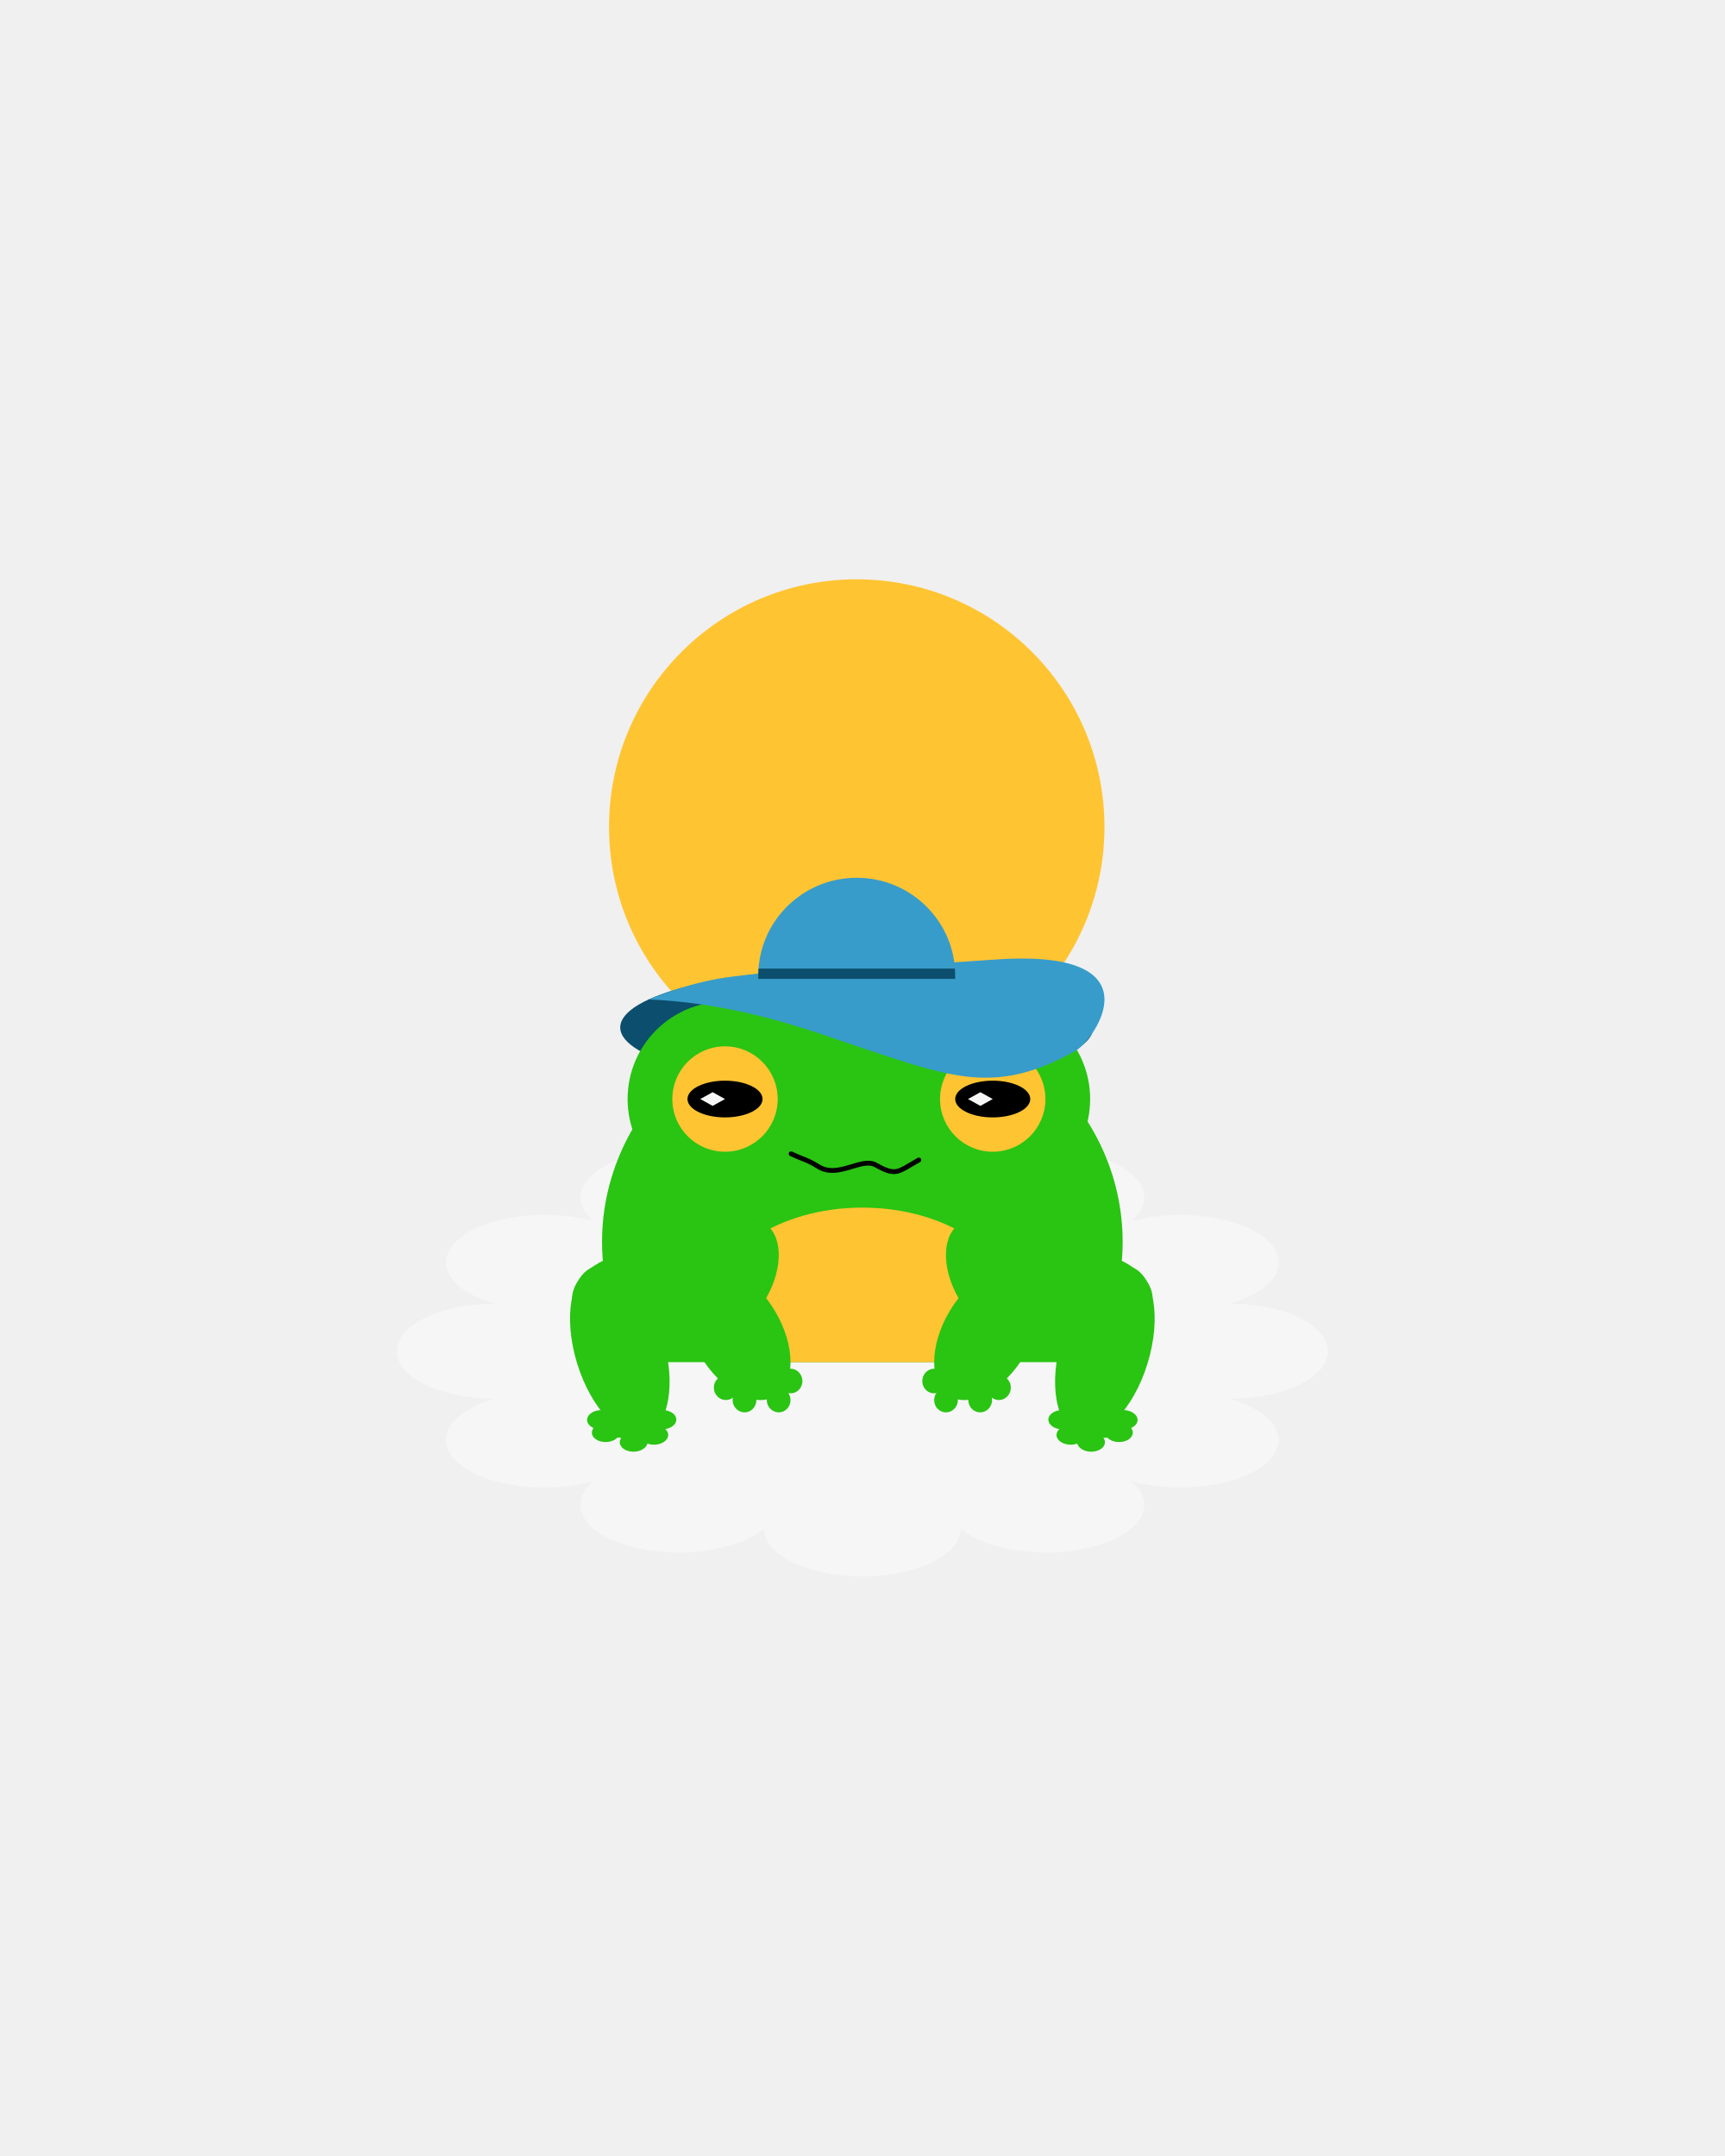
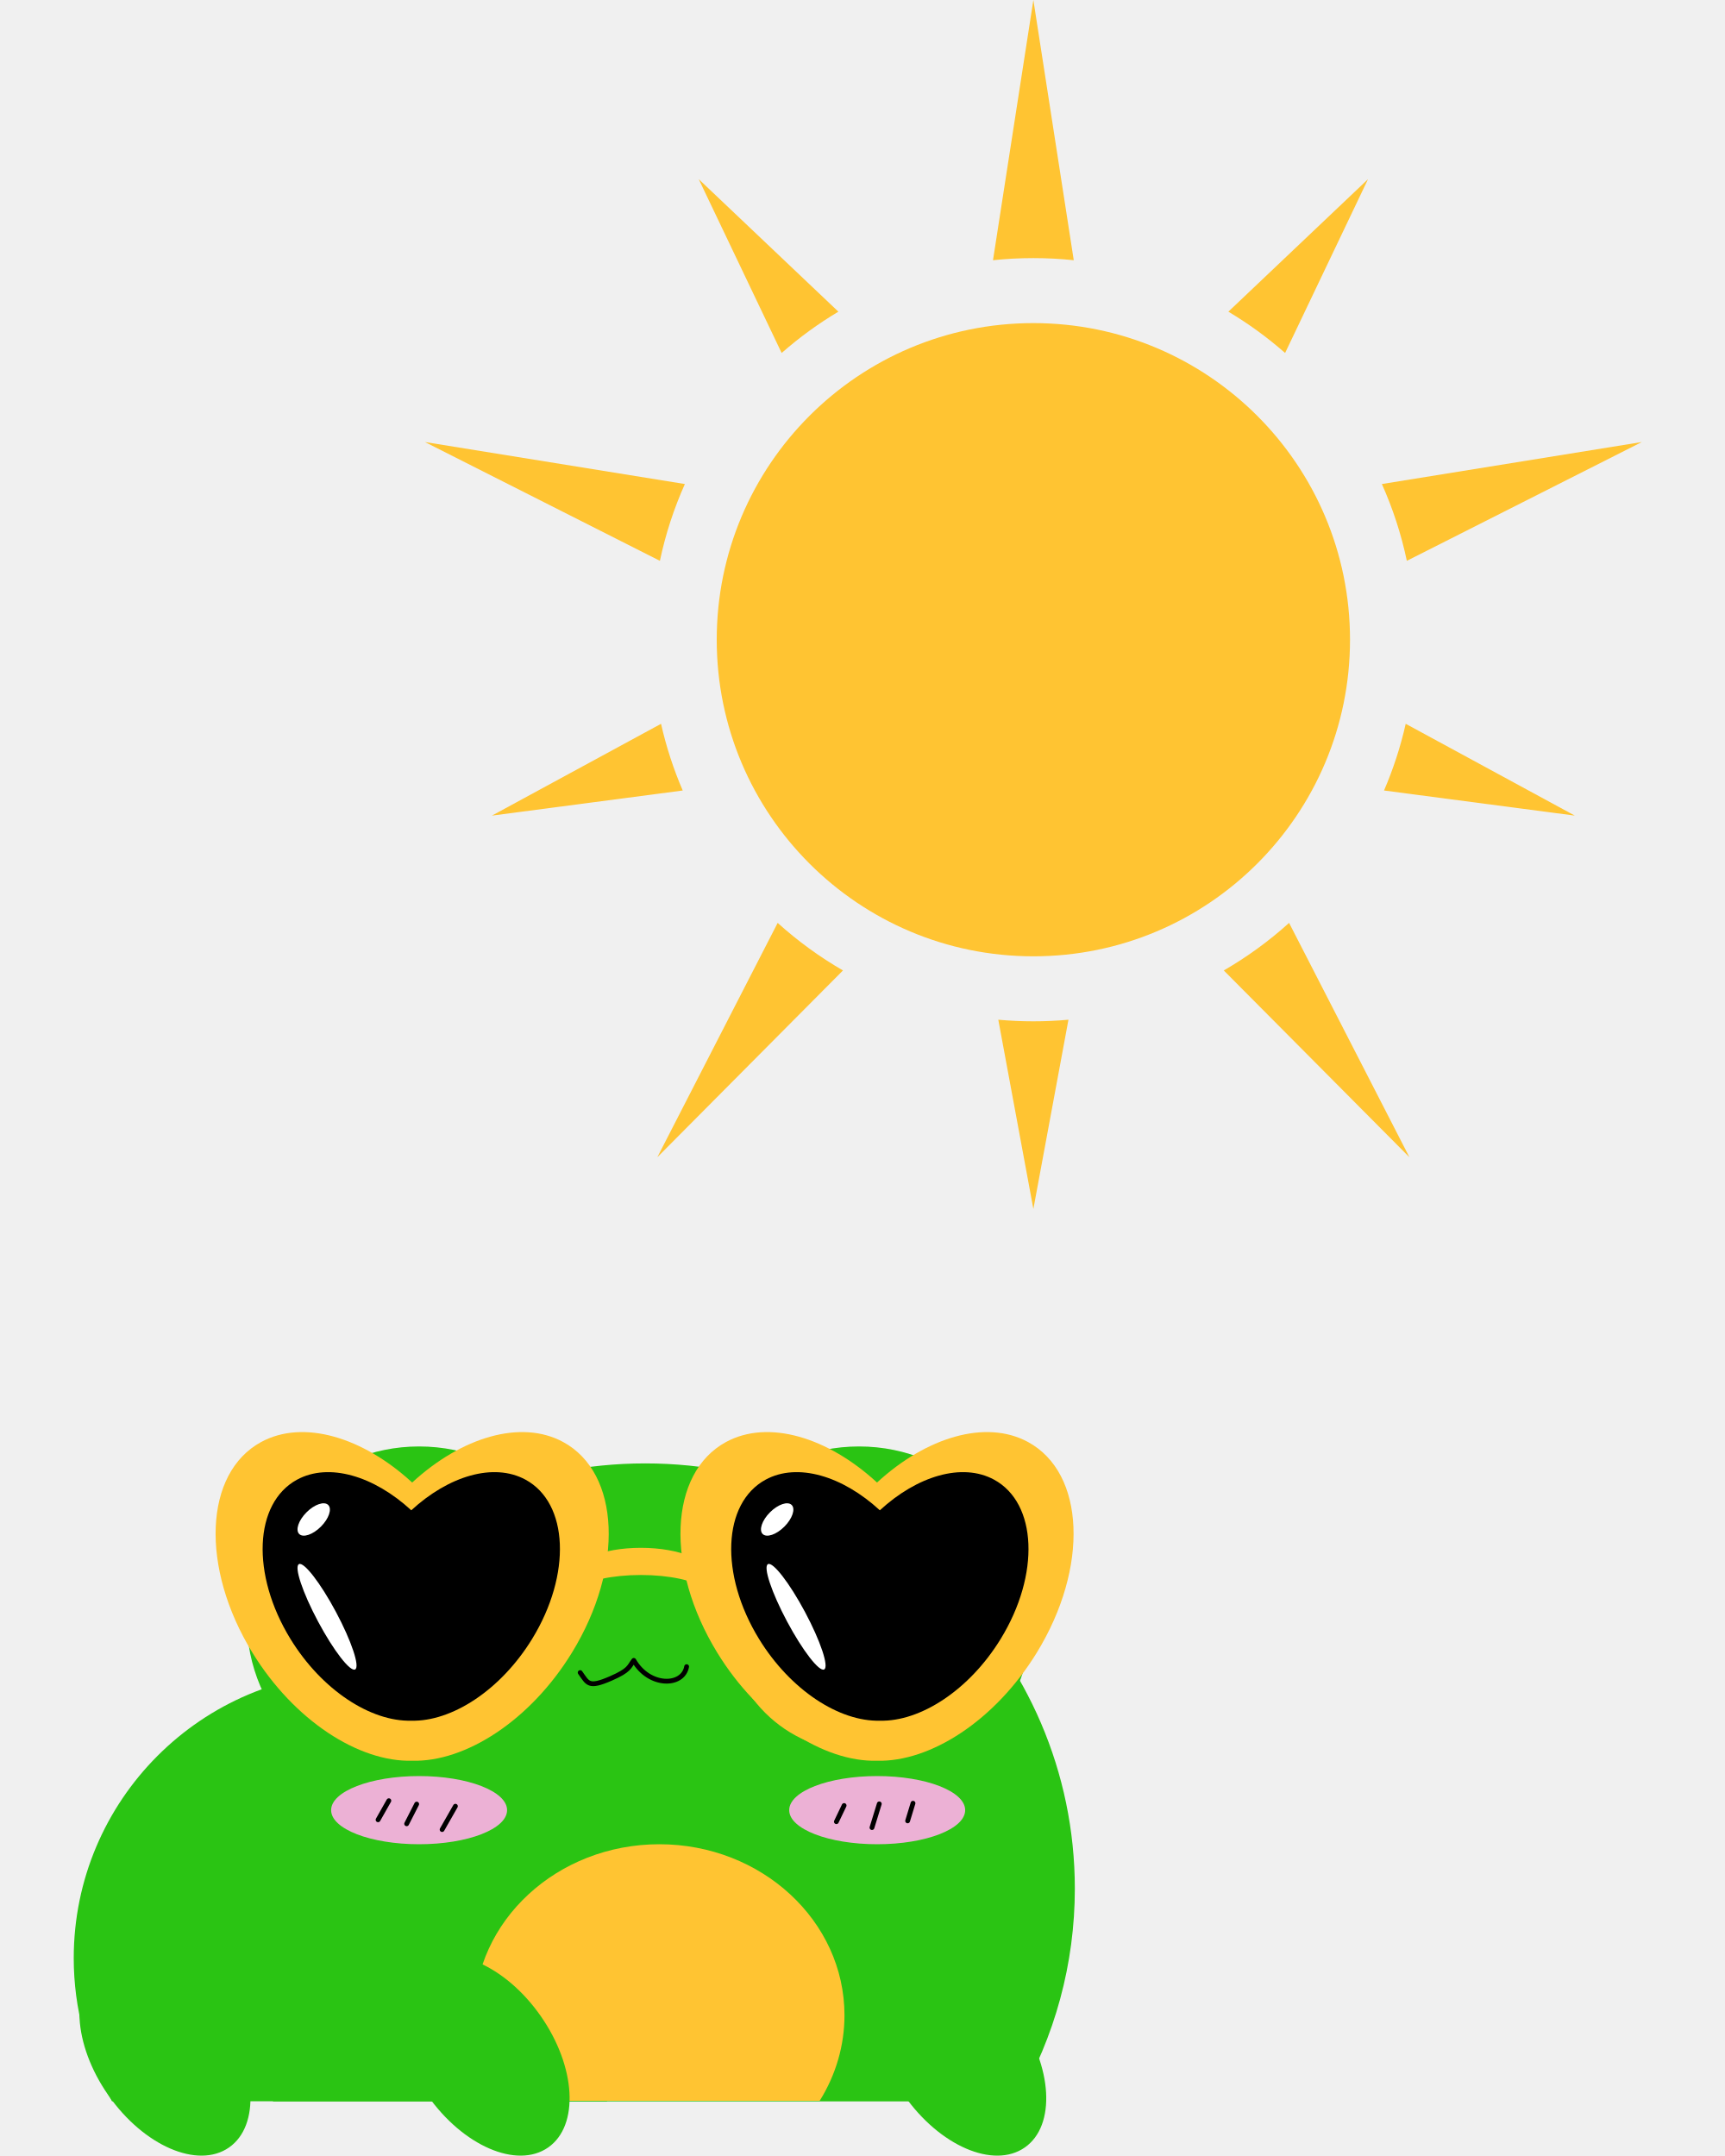
<svg xmlns="http://www.w3.org/2000/svg" width="100%" height="100%" viewBox="0 0 2250 2813" version="1.1" xml:space="preserve" style="fill-rule:evenodd;clip-rule:evenodd;stroke-linecap:round;stroke-linejoin:round;stroke-miterlimit:1.5;">
  <rect id="SUNNY" x="0" y="0" width="2250" height="2812.5" style="fill:none;" />
-   <g id="SUNNY1">
+   <clipPath id="_clip1">
+     <rect id="SUNNY1" x="0" y="0" width="2250" height="2812.5" />
+   </clipPath>
+   <g clip-path="url(#_clip1)">
    <g>
-       <path d="M996.664,1531.405c0,-34.249 57.505,-62.056 128.336,-62.056c70.83,0 128.336,27.806 128.336,62.056c35.415,-29.661 113.969,-39.839 175.31,-22.714c61.341,17.125 82.389,55.109 46.974,84.77c61.341,-17.125 139.895,-6.947 175.31,22.714c35.415,29.661 14.367,67.645 -46.974,84.77c70.83,0 128.336,27.806 128.336,62.056c0,34.249 -57.505,62.056 -128.336,62.056c61.341,17.125 82.389,55.109 46.974,84.77c-35.415,29.661 -113.969,39.839 -175.31,22.714c35.415,29.661 14.367,67.645 -46.974,84.77c-61.341,17.125 -139.895,6.947 -175.31,-22.714c0,34.249 -57.505,62.056 -128.336,62.056c-70.83,0 -128.336,-27.806 -128.336,-62.056c-35.415,29.661 -113.969,39.839 -175.31,22.714c-61.341,-17.125 -82.389,-55.109 -46.974,-84.77c-61.341,17.125 -139.895,6.947 -175.31,-22.714c-35.415,-29.661 -14.367,-67.645 46.974,-84.77c-70.83,0 -128.336,-27.806 -128.336,-62.056c0,-34.249 57.505,-62.056 128.336,-62.056c-61.341,-17.125 -82.389,-55.109 -46.974,-84.77c35.415,-29.661 113.969,-39.839 175.31,-22.714c-35.415,-29.661 -14.367,-67.645 46.974,-84.77c61.341,-17.125 139.895,-6.947 175.31,22.714Z" style="fill:#f6f6f6;" />
-       <circle cx="1117.694" cy="1079.009" r="323.16" style="fill:#ffc432;" />
-       <ellipse cx="1117.694" cy="1340.53" rx="308.548" ry="76.756" style="fill:#0c4e6d;" />
-       <path d="M1419.088,1777.182l-588.176,0c-29.805,-47.664 -45.496,-101.733 -45.496,-156.771c0,-173.048 152.162,-313.542 339.583,-313.542c187.421,0 339.583,140.493 339.583,313.542c0,55.038 -15.691,109.106 -45.496,156.771Z" style="fill:#2ac413;" />
-       <circle cx="945.833" cy="1433.953" r="127.083" style="fill:#2ac413;" />
-       <circle cx="1295.103" cy="1433.953" r="127.083" style="fill:#2ac413;" />
-       <circle cx="945.833" cy="1433.953" r="68.75" style="fill:#ffc432;" />
-       <circle cx="1295.103" cy="1433.953" r="68.75" style="fill:#ffc432;" />
-       <ellipse cx="1295.103" cy="1433.953" rx="48.958" ry="23.958" />
-       <ellipse cx="945.833" cy="1433.953" rx="48.958" ry="23.958" />
-       <path d="M1297.303,1777.182l-344.606,0c-17.462,-20.428 -26.655,-43.6 -26.655,-67.188c0,-74.164 89.15,-134.375 198.958,-134.375c109.808,0 198.958,60.211 198.958,134.375c0,23.588 -9.193,46.76 -26.655,67.187Z" style="fill:#ffc432;" />
-       <path d="M1198.715,1513.456c-27.261,15.203 -29.075,21.863 -56.037,6.607c-18.82,-10.649 -48.821,17.88 -74.442,2.362c-17.507,-10.604 -17.905,-8.456 -36.166,-17.08" style="fill:none;stroke:#000;stroke-width:6.25px;" />
-       <path d="M945.833,1433.953l-16.146,8.932l-16.146,-8.932l16.146,-8.932l16.146,8.932Z" style="fill:#f6f6f6;" />
-       <path d="M1295.103,1433.953l-16.146,8.932l-16.146,-8.932l16.146,-8.932l16.146,8.932Z" style="fill:#f6f6f6;" />
-       <path d="M891.563,1646.279c23.813,19.493 13.504,51.551 -23.007,71.544c-36.511,19.993 -85.487,20.399 -109.3,0.906c-23.813,-19.493 -13.504,-51.551 23.007,-71.544c36.511,-19.993 85.487,-20.399 109.3,-0.906Z" style="fill:#2ac413;" />
-       <path d="M780.645,1651.606c32.357,-3.682 71.147,42.652 86.568,103.404c15.421,60.752 1.672,113.064 -30.685,116.746c-32.357,3.682 -71.147,-42.652 -86.568,-103.404c-15.421,-60.752 -1.672,-113.064 30.685,-116.746Z" style="fill:#2ac413;" />
-       <path d="M881.636,1855.548c-2.691,6.724 -12.724,10.775 -22.39,9.041c-9.666,-1.734 -15.329,-8.601 -12.638,-15.325c2.691,-6.724 12.724,-10.775 22.39,-9.041c9.666,1.734 15.329,8.601 12.638,15.325Z" style="fill:#2ac413;" />
-       <path d="M807.86,1872.067c-2.691,6.724 -12.724,10.775 -22.39,9.041c-9.666,-1.734 -15.329,-8.601 -12.638,-15.325c2.691,-6.724 12.724,-10.775 22.39,-9.041c9.666,1.734 15.329,8.601 12.638,15.325Z" style="fill:#2ac413;" />
-       <path d="M871.056,1875.544c-2.691,6.724 -12.724,10.775 -22.39,9.041c-9.666,-1.734 -15.329,-8.601 -12.638,-15.325c2.691,-6.724 12.724,-10.775 22.39,-9.041c9.666,1.734 15.329,8.601 12.638,15.325Z" style="fill:#2ac413;" />
-       <path d="M844.22,1884.649c-2.691,6.724 -12.724,10.775 -22.39,9.041c-9.666,-1.734 -15.329,-8.601 -12.638,-15.325c2.691,-6.724 12.724,-10.775 22.39,-9.041c9.666,1.734 15.329,8.601 12.638,15.325Z" style="fill:#2ac413;" />
-       <path d="M801.607,1855.548c-2.691,6.724 -12.724,10.775 -22.39,9.041c-9.666,-1.734 -15.329,-8.601 -12.638,-15.325c2.691,-6.724 12.724,-10.775 22.39,-9.041c9.666,1.734 15.329,8.601 12.638,15.325Z" style="fill:#2ac413;" />
-       <path d="M820.278,1843.868c21.983,-2.365 41.547,2.862 43.661,11.667c2.114,8.805 -14.018,17.873 -36.002,20.239c-21.983,2.365 -41.547,-2.862 -43.661,-11.667c-2.114,-8.805 14.018,-17.873 36.002,-20.239Z" style="fill:#2ac413;" />
-       <path d="M1358.437,1646.279c-23.813,19.493 -13.504,51.551 23.007,71.544c36.511,19.993 85.487,20.399 109.3,0.906c23.813,-19.493 13.504,-51.551 -23.007,-71.544c-36.511,-19.993 -85.487,-20.399 -109.3,-0.906Z" style="fill:#2ac413;" />
-       <path d="M1469.355,1651.606c-32.357,-3.682 -71.147,42.652 -86.568,103.404c-15.421,60.752 -1.672,113.064 30.685,116.746c32.357,3.682 71.147,-42.652 86.568,-103.404c15.421,-60.752 1.672,-113.064 -30.685,-116.746Z" style="fill:#2ac413;" />
-       <path d="M1368.364,1855.548c2.691,6.724 12.724,10.775 22.39,9.041c9.666,-1.734 15.329,-8.601 12.638,-15.325c-2.691,-6.724 -12.724,-10.775 -22.39,-9.041c-9.666,1.734 -15.329,8.601 -12.638,15.325Z" style="fill:#2ac413;" />
-       <path d="M1442.14,1872.067c2.691,6.724 12.724,10.775 22.39,9.041c9.666,-1.734 15.329,-8.601 12.638,-15.325c-2.691,-6.724 -12.724,-10.775 -22.39,-9.041c-9.666,1.734 -15.329,8.601 -12.638,15.325Z" style="fill:#2ac413;" />
-       <path d="M1378.944,1875.544c2.691,6.724 12.724,10.775 22.39,9.041c9.666,-1.734 15.329,-8.601 12.638,-15.325c-2.691,-6.724 -12.724,-10.775 -22.39,-9.041c-9.666,1.734 -15.329,8.601 -12.638,15.325Z" style="fill:#2ac413;" />
-       <path d="M1405.78,1884.649c2.691,6.724 12.724,10.775 22.39,9.041c9.666,-1.734 15.329,-8.601 12.638,-15.325c-2.691,-6.724 -12.724,-10.775 -22.39,-9.041c-9.666,1.734 -15.329,8.601 -12.638,15.325Z" style="fill:#2ac413;" />
-       <path d="M1448.393,1855.548c2.691,6.724 12.724,10.775 22.39,9.041c9.666,-1.734 15.329,-8.601 12.638,-15.325c-2.691,-6.724 -12.724,-10.775 -22.39,-9.041c-9.666,1.734 -15.329,8.601 -12.638,15.325Z" style="fill:#2ac413;" />
-       <path d="M1429.722,1843.868c-21.983,-2.365 -41.547,2.862 -43.661,11.667c-2.114,8.805 14.018,17.873 36.002,20.239c21.983,2.365 41.547,-2.862 43.661,-11.667c2.114,-8.805 -14.018,-17.873 -36.002,-20.239Z" style="fill:#2ac413;" />
-       <path d="M996.557,1595.837c24.436,13.898 25.98,57.347 3.446,96.965c-22.534,39.619 -60.667,60.5 -85.102,46.602c-24.436,-13.898 -25.98,-57.347 -3.446,-96.965c22.534,-39.619 60.667,-60.5 85.102,-46.602Z" style="fill:#2ac413;" />
-       <path d="M913.439,1657.447c26.927,-16.011 70.671,7.792 97.624,53.121c26.953,45.329 26.975,95.13 0.048,111.141c-26.927,16.011 -70.671,-7.792 -97.624,-53.121c-26.953,-45.329 -26.975,-95.13 -0.048,-111.141Z" style="fill:#2ac413;" />
-       <path d="M1046.71,1800.187c0.943,8.834 -5.195,16.742 -13.696,17.649c-8.502,0.907 -16.17,-5.528 -17.112,-14.361c-0.943,-8.834 5.195,-16.742 13.696,-17.649c8.502,-0.907 16.17,5.528 17.112,14.361Z" style="fill:#2ac413;" />
-       <path d="M986.632,1825.037c0.943,8.834 -5.195,16.742 -13.696,17.649c-8.502,0.907 -16.17,-5.528 -17.112,-14.361c-0.943,-8.834 5.195,-16.742 13.696,-17.649c8.502,-0.907 16.17,5.528 17.112,14.361Z" style="fill:#2ac413;" />
-       <path d="M1031.211,1825.037c0.943,8.834 -5.195,16.742 -13.696,17.649c-8.502,0.907 -16.17,-5.528 -17.112,-14.361c-0.943,-8.834 5.195,-16.742 13.696,-17.649c8.502,-0.907 16.17,5.528 17.112,14.361Z" style="fill:#2ac413;" />
-       <path d="M962.18,1808.948c0.943,8.834 -5.195,16.742 -13.696,17.649c-8.502,0.907 -16.17,-5.528 -17.112,-14.361c-0.943,-8.834 5.195,-16.742 13.696,-17.649c8.502,-0.907 16.17,5.528 17.112,14.361Z" style="fill:#2ac413;" />
-       <path d="M1253.443,1595.837c-24.436,13.898 -25.98,57.347 -3.446,96.965c22.534,39.619 60.667,60.5 85.102,46.602c24.436,-13.898 25.98,-57.347 3.446,-96.965c-22.534,-39.619 -60.667,-60.5 -85.102,-46.602Z" style="fill:#2ac413;" />
-       <path d="M1336.561,1657.447c-26.927,-16.011 -70.671,7.792 -97.624,53.121c-26.953,45.329 -26.975,95.13 -0.048,111.141c26.927,16.011 70.671,-7.792 97.624,-53.121c26.953,-45.329 26.975,-95.13 0.048,-111.141Z" style="fill:#2ac413;" />
-       <path d="M1203.29,1800.187c-0.943,8.834 5.195,16.742 13.696,17.649c8.502,0.907 16.17,-5.528 17.112,-14.361c0.943,-8.834 -5.195,-16.742 -13.696,-17.649c-8.502,-0.907 -16.17,5.528 -17.112,14.361Z" style="fill:#2ac413;" />
-       <path d="M1263.368,1825.037c-0.943,8.834 5.195,16.742 13.696,17.649c8.502,0.907 16.17,-5.528 17.112,-14.361c0.943,-8.834 -5.195,-16.742 -13.696,-17.649c-8.502,-0.907 -16.17,5.528 -17.112,14.361Z" style="fill:#2ac413;" />
-       <path d="M1218.789,1825.037c-0.943,8.834 5.195,16.742 13.696,17.649c8.502,0.907 16.17,-5.528 17.112,-14.361c0.943,-8.834 -5.195,-16.742 -13.696,-17.649c-8.502,-0.907 -16.17,5.528 -17.112,14.361Z" style="fill:#2ac413;" />
-       <path d="M1287.82,1808.948c-0.943,8.834 5.195,16.742 13.696,17.649c8.502,0.907 16.17,-5.528 17.112,-14.361c0.943,-8.834 -5.195,-16.742 -13.696,-17.649c-8.502,-0.907 -16.17,5.528 -17.112,14.361Z" style="fill:#2ac413;" />
-       <path d="M989.344,1277.142c-0.049,-1.437 -0.074,-2.877 -0.074,-4.318c0,-70.404 57.545,-127.563 128.424,-127.563c70.879,0 128.424,57.159 128.424,127.563c0,1.441 -0.025,2.88 -0.074,4.318l-256.7,0Z" style="fill:#379cca;" />
-       <path d="M846.35,1304.005c125.561,5.581 220.674,44.388 289.585,67.111c111.996,36.931 167.536,55.542 267.108,-0.015c24.28,-13.547 111.043,-134.15 -104.475,-119.167c-192.188,13.362 -282.465,16.638 -309.296,18.549c-2.769,0.197 -33.721,3.089 -53.238,6.659c-48.95,8.952 -89.683,26.863 -89.683,26.863Z" style="fill:#379cca;" />
-       <path d="M989.271,1272.825c0,-3.043 0.107,-6.061 0.319,-9.05l256.209,0c0.211,2.99 0.319,6.008 0.319,9.05l0,4.318l-256.847,0l0,-4.318Z" style="fill:#0c4e6d;" />
+       <path d="M791.797,2741.564l-645.669,0c-32.718,-56.75 -49.943,-121.124 -49.943,-186.654c0,-206.034 167.036,-373.307 372.777,-373.307c205.741,0 372.777,167.273 372.777,373.307c0,65.529 -17.225,129.904 -49.943,186.653Z" style="fill:#2ac413;" />
+       <path d="M1327.116,2741.749l-970.754,0c-49.191,-84.361 -75.088,-180.056 -75.088,-277.467c0,-306.277 251.136,-554.934 560.465,-554.934c309.329,0 560.465,248.658 560.465,554.934c0,97.411 -25.897,193.106 -75.088,277.467Z" style="fill:#2ac413;" />
+       <circle cx="546.758" cy="2112.147" r="224.923" style="fill:#2ac413;" />
+       <ellipse cx="546.758" cy="2361.756" rx="114.782" ry="44.478" style="fill:#ecb1d5;" />
+       <circle cx="1120.679" cy="2112.147" r="224.923" style="fill:#2ac413;" />
+       <ellipse cx="1144.357" cy="2361.756" rx="114.782" ry="44.478" style="fill:#ecb1d5;" />
+       <circle cx="546.758" cy="2112.147" r="173.302" style="fill:#ffc432;" />
+       <circle cx="1120.679" cy="2112.147" r="173.302" style="fill:#ffc432;" />
+       <path d="M1069.335,2741.001l-418.318,0c-21.197,-33.927 -32.357,-72.413 -32.357,-111.589c0,-123.175 108.22,-223.178 241.516,-223.178c133.296,0 241.516,100.003 241.516,223.178c0,39.176 -11.16,77.662 -32.357,111.589Z" style="fill:#ffc432;" />
+       <path d="M131.561,2562.117c-40.808,28.464 -36.471,105.29 9.679,171.453c46.15,66.164 116.749,96.771 157.557,68.307c40.808,-28.464 36.471,-105.29 -9.679,-171.453c-46.15,-66.164 -116.749,-96.771 -157.557,-68.307Z" style="fill:#2ac413;" />
+       <path d="M547.877,2562.117c-40.808,28.464 -36.471,105.29 9.679,171.453c46.15,66.164 116.749,96.771 157.557,68.307c40.808,-28.464 36.471,-105.29 -9.679,-171.453c-46.15,-66.164 -116.749,-96.771 -157.557,-68.307Z" style="fill:#2ac413;" />
+       <path d="M1169.697,2562.117c-40.808,28.464 -36.471,105.29 9.679,171.453c46.15,66.164 116.749,96.771 157.557,68.307c40.808,-28.464 36.471,-105.29 -9.679,-171.453c-46.15,-66.164 -116.749,-96.771 -157.557,-68.307Z" style="fill:#2ac413;" />
+       <path d="M756.867,2182.261c10.111,13.969 10.506,20.479 39.802,7.759c24.988,-10.85 23.706,-15.162 30.157,-23.652c20.144,35.033 64.181,34.381 68.928,8.163" style="fill:none;stroke:#000;stroke-width:6.25px;" />
+       <circle cx="1120.679" cy="2112.147" r="143.607" style="fill:#292929;" />
+       <circle cx="546.758" cy="2112.147" r="143.607" style="fill:#292929;" />
+       <circle cx="581.486" cy="2146.875" r="34.728" style="fill:#fff;" />
+       <circle cx="1156.528" cy="2146.875" r="34.728" style="fill:#fff;" />
+       <g>
+         <g>
+           <path d="M537.7,2297.299c-69.76,1.827 -154.177,-52.587 -208.435,-141.039c-68.204,-111.187 -63.094,-234.322 11.404,-274.805c55.063,-29.921 132.72,-6.368 197.031,52.852c64.31,-59.22 141.968,-82.773 197.031,-52.852c74.499,40.482 79.609,163.618 11.404,274.805c-54.259,88.452 -138.675,142.866 -208.435,141.039Z" style="fill:#ffc432;" />
+           <path d="M1144.142,2297.299c-69.76,1.827 -154.177,-52.587 -208.435,-141.039c-68.204,-111.187 -63.094,-234.322 11.404,-274.805c55.063,-29.921 132.72,-6.368 197.031,52.852c64.31,-59.22 141.968,-82.773 197.031,-52.852c74.499,40.482 79.609,163.618 11.404,274.805c-54.259,88.452 -138.675,142.866 -208.435,141.039Z" style="fill:#ffc432;" />
+           <path d="M1147.827,2245.042c-52.756,1.382 -116.596,-39.769 -157.63,-106.661c-51.58,-84.085 -47.715,-177.207 8.625,-207.822c41.642,-22.628 100.37,-4.816 149.005,39.969c48.635,-44.785 107.363,-62.597 149.005,-39.969c56.34,30.615 60.204,123.737 8.625,207.822c-41.033,66.892 -104.873,108.043 -157.63,106.661Z" />
+           <path d="M536.551,2245.042c-52.756,1.382 -116.596,-39.769 -157.63,-106.661c-51.58,-84.085 -47.715,-177.207 8.625,-207.822c41.642,-22.628 100.37,-4.816 149.005,39.969c48.635,-44.785 107.363,-62.597 149.005,-39.969c56.34,30.615 60.204,123.737 8.625,207.822c-41.033,66.892 -104.873,108.043 -157.63,106.661Z" />
+           <path d="M752.565,2072.432c-4.99,-4.66 -7.763,-9.815 -7.763,-15.235c0,-20.82 40.906,-37.722 91.292,-37.722c50.385,0 91.292,16.903 91.292,37.722c0,5.42 -2.772,10.575 -7.763,15.235c-14.179,-10.298 -46.261,-17.49 -83.529,-17.49c-37.268,0 -69.35,7.193 -83.529,17.49Z" style="fill:#ffc432;" />
+         </g>
+         <path d="M438.317,2103.243c20.247,37.913 31.452,71.489 25.006,74.931c-6.445,3.442 -28.116,-24.544 -48.363,-62.458c-20.247,-37.913 -31.452,-71.489 -25.006,-74.931c6.445,-3.442 28.116,24.544 48.363,62.458Z" style="fill:#fff;" />
+         <path d="M418.619,1991.873c-10.448,10.448 -23.125,14.735 -28.291,9.568c-5.167,-5.167 -0.879,-17.844 9.568,-28.291c10.448,-10.448 23.125,-14.735 28.291,-9.568c5.167,5.167 0.879,17.844 -9.568,28.291Z" style="fill:#fff;" />
+         <path d="M1023.249,1991.873c-10.448,10.448 -23.125,14.735 -28.291,9.568c-5.167,-5.167 -0.879,-17.844 9.568,-28.291c10.448,-10.448 23.125,-14.735 28.291,-9.568c5.167,5.167 0.879,17.844 -9.568,28.291Z" style="fill:#fff;" />
+         <path d="M1050.207,2103.243c20.247,37.913 31.452,71.489 25.006,74.931c-6.445,3.442 -28.116,-24.544 -48.363,-62.458c-20.247,-37.913 -31.452,-71.489 -25.006,-74.931c6.445,-3.442 28.116,24.544 48.363,62.458Z" style="fill:#fff;" />
+       </g>
+       <path d="M507.288,2349.43l-14.082,24.914" style="fill:none;stroke:#000;stroke-width:6.25px;" />
+       <path d="M543.608,2353.839l-13.109,25.708" style="fill:none;stroke:#000;stroke-width:6.25px;" />
+       <path d="M594.121,2356.628l-17.36,30.461" style="fill:none;stroke:#000;stroke-width:6.25px;" />
+       <path d="M1101.219,2355.71l-10.106,21.105" style="fill:none;stroke:#000;stroke-width:6.25px;" />
+       <path d="M1147.092,2353.549l-9.525,30.941" style="fill:none;stroke:#000;stroke-width:6.25px;" />
+       <path d="M1191.084,2352.713l-7.014,23.039" style="fill:none;stroke:#000;stroke-width:6.25px;" />
+       <circle cx="1348.12" cy="834.646" r="413.082" style="fill:#ffc432;" />
+       <path d="M860.9,731.728l-306.576,-155.001l339.15,54.805c-14.233,31.779 -25.231,65.318 -32.574,100.197Zm158.82,-271.19l-108.165,-226.771l182.18,172.884c-26.338,15.699 -51.107,33.759 -74.015,53.888Zm275.714,-121.02l52.685,-339.517l52.685,339.517c-17.314,-1.824 -34.891,-2.76 -52.685,-2.76c-17.794,0 -35.371,0.935 -52.685,2.76Zm307.07,67.132l182.18,-172.884l-108.165,226.771c-22.908,-20.129 -47.678,-38.189 -74.015,-53.888Zm200.261,224.881l339.15,-54.805l-306.576,155.001c-7.343,-34.879 -18.341,-68.418 -32.574,-100.197Zm31.092,312.835l220.639,119.796l-248.931,-32.773c11.982,-27.794 21.504,-56.893 28.292,-87.023Zm-152.146,259.763l157,305.761l-242.207,-243.727c30.602,-17.665 59.153,-38.492 85.206,-62.033Zm-287.829,126.327l-45.763,246.919l-45.763,-246.919c15.071,1.376 30.336,2.079 45.763,2.079c15.427,0 30.692,-0.703 45.763,-2.079Zm-294.149,-64.294l-242.207,243.727l157,-305.761c26.053,23.541 54.605,44.368 85.206,62.033Zm-209.06,-234.773l-248.931,32.773l220.639,-119.796c6.787,30.13 16.309,59.229 28.292,87.023Z" style="fill:#ffc432;" />
    </g>
  </g>
</svg>
